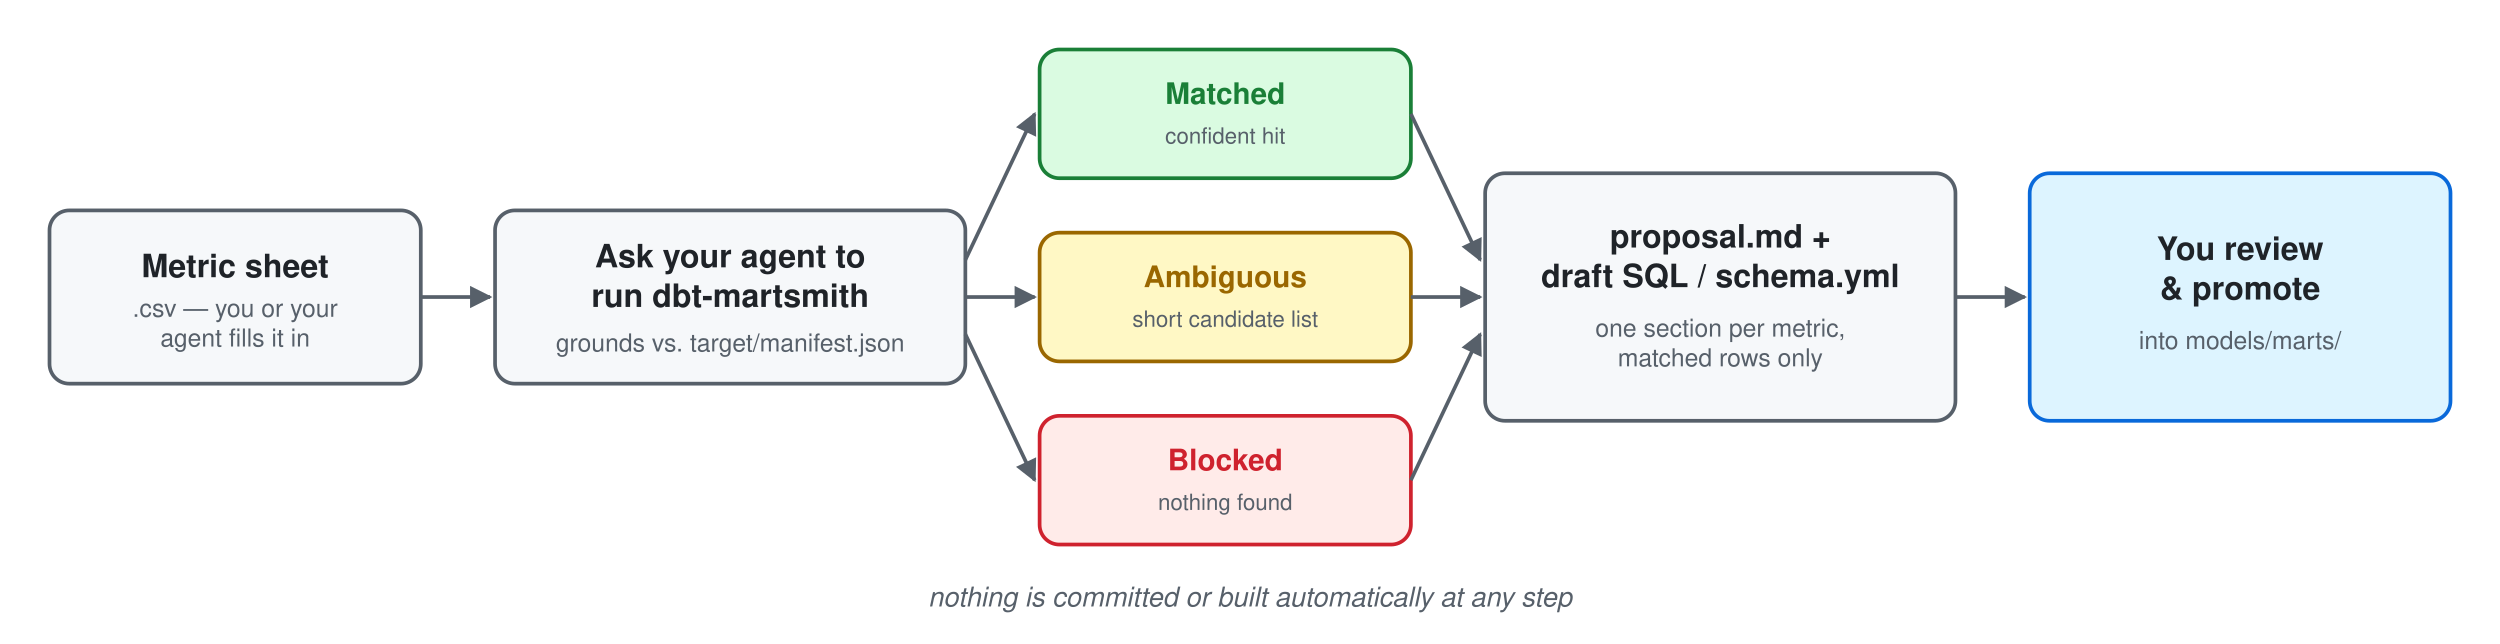
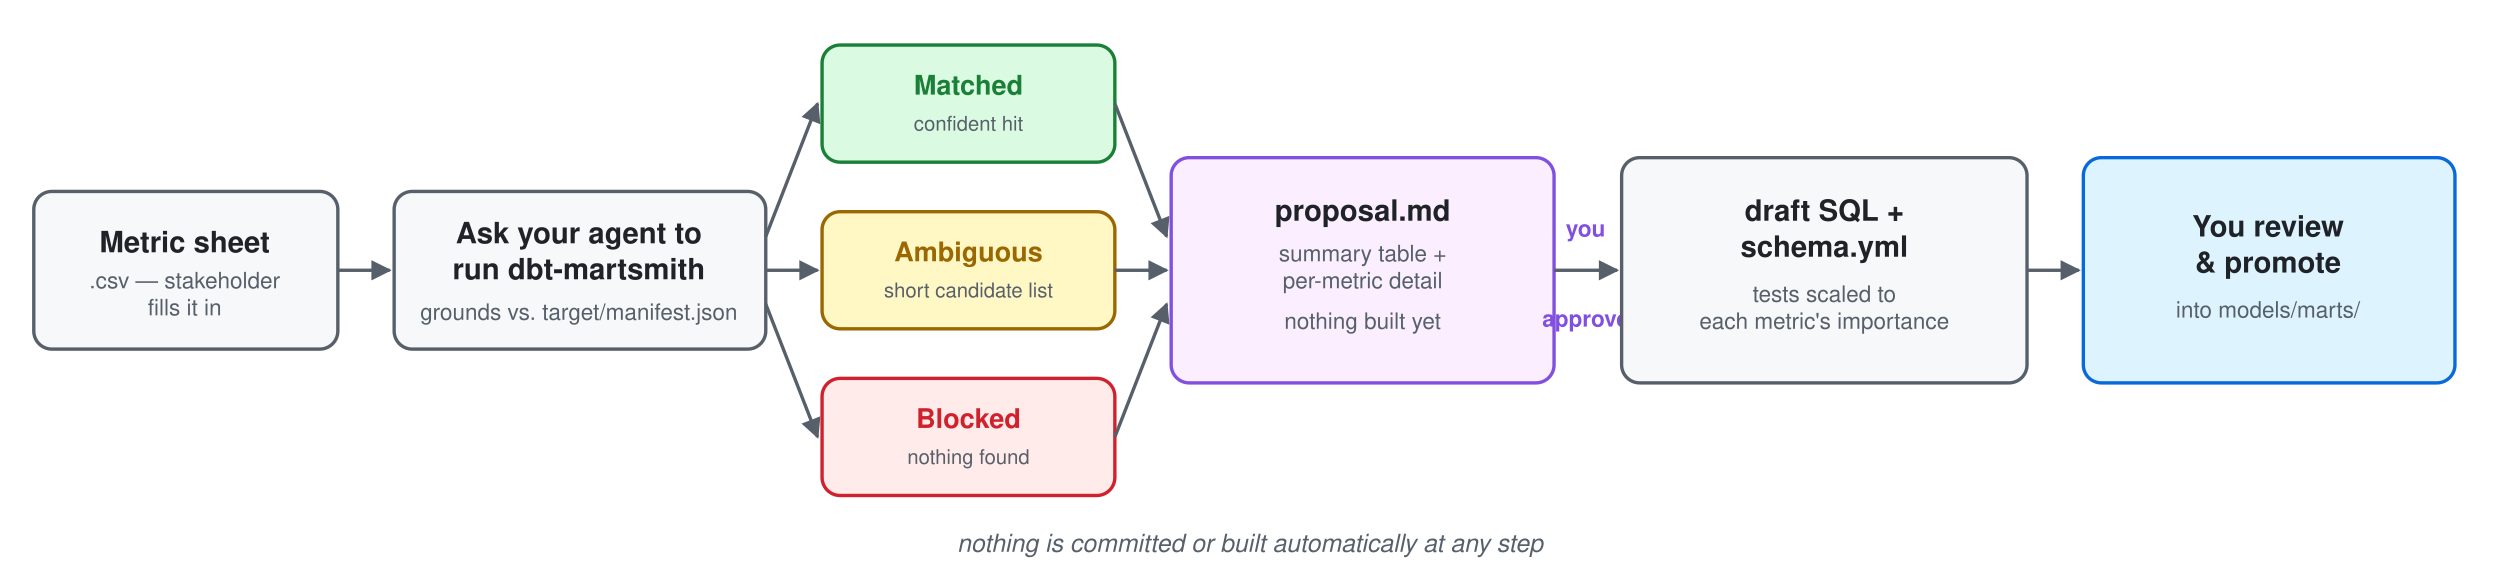
- <svg xmlns="http://www.w3.org/2000/svg" viewBox="0 0 1010 260" font-family="Helvetica, Arial, sans-serif">
+ <svg xmlns="http://www.w3.org/2000/svg" viewBox="0 0 1110 260" font-family="Helvetica, Arial, sans-serif">
  <defs>
    <marker id="arrow" viewBox="0 0 10 10" refX="9" refY="5" markerWidth="6" markerHeight="6" orient="auto-start-reverse">
      <path d="M0,0 L10,5 L0,10 z" fill="#57606a" />
    </marker>
  </defs>
  <style>
    .box { fill: #f6f8fa; stroke: #57606a; stroke-width: 1.5; }
    .final { fill: #ddf4ff; stroke: #0969da; stroke-width: 1.5; }
+     .pending { fill: #fbefff; stroke: #8250df; stroke-width: 1.5; }
    .matched { fill: #dafbe1; stroke: #1a7f37; }
    .ambiguous { fill: #fff8c5; stroke: #9a6700; }
    .blocked { fill: #ffebe9; stroke: #cf222e; }
    .title { font-size: 13px; font-weight: 700; fill: #1f2328; }
    .sub { font-size: 10px; fill: #57606a; }
    .small-title { font-size: 12px; font-weight: 700; }
    .small-sub { font-size: 9px; fill: #57606a; }
    .arrow { stroke: #57606a; stroke-width: 1.5; fill: none; marker-end: url(#arrow); }
    .note { font-size: 11px; fill: #57606a; font-style: italic; }
+     .gate-note { font-size: 10px; fill: #8250df; font-weight: 700; }
  </style>
-   <rect class="box" x="20" y="85" width="150" height="70" rx="8" />
-   <text class="title" x="95" y="112" text-anchor="middle">Metric sheet</text>
-   <text class="sub" x="95" y="128" text-anchor="middle">.csv — you or your</text>
-   <text class="sub" x="95" y="140" text-anchor="middle">agent fills it in</text>
-   <line class="arrow" x1="170" y1="120" x2="198" y2="120" />
-   <rect class="box" x="200" y="85" width="190" height="70" rx="8" />
-   <text class="title" x="295" y="108" text-anchor="middle">Ask your agent to</text>
-   <text class="title" x="295" y="124" text-anchor="middle">run dbt-martsmith</text>
-   <text class="sub" x="295" y="142" text-anchor="middle">grounds vs. target/manifest.json</text>
-   <line class="arrow" x1="390" y1="105" x2="418" y2="46" />
-   <line class="arrow" x1="390" y1="120" x2="418" y2="120" />
-   <line class="arrow" x1="390" y1="135" x2="418" y2="194" />
-   <rect class="box matched" x="420" y="20" width="150" height="52" rx="8" />
-   <text class="small-title" x="495" y="42" text-anchor="middle" fill="#1a7f37">Matched</text>
-   <text class="small-sub" x="495" y="58" text-anchor="middle">confident hit</text>
-   <rect class="box ambiguous" x="420" y="94" width="150" height="52" rx="8" />
-   <text class="small-title" x="495" y="116" text-anchor="middle" fill="#9a6700">Ambiguous</text>
-   <text class="small-sub" x="495" y="132" text-anchor="middle">short candidate list</text>
-   <rect class="box blocked" x="420" y="168" width="150" height="52" rx="8" />
-   <text class="small-title" x="495" y="190" text-anchor="middle" fill="#cf222e">Blocked</text>
-   <text class="small-sub" x="495" y="206" text-anchor="middle">nothing found</text>
-   <line class="arrow" x1="570" y1="46" x2="598" y2="105" />
-   <line class="arrow" x1="570" y1="120" x2="598" y2="120" />
-   <line class="arrow" x1="570" y1="194" x2="598" y2="135" />
-   <rect class="box" x="600" y="70" width="190" height="100" rx="8" />
-   <text class="title" x="695" y="100" text-anchor="middle">proposal.md +</text>
-   <text class="title" x="695" y="116" text-anchor="middle">draft SQL / schema.yml</text>
-   <text class="sub" x="695" y="136" text-anchor="middle">one section per metric,</text>
-   <text class="sub" x="695" y="148" text-anchor="middle">matched rows only</text>
-   <line class="arrow" x1="790" y1="120" x2="818" y2="120" />
-   <rect class="box final" x="820" y="70" width="170" height="100" rx="8" />
-   <text class="title" x="905" y="105" text-anchor="middle" fill="#0969da">You review</text>
-   <text class="title" x="905" y="121" text-anchor="middle" fill="#0969da">&amp; promote</text>
-   <text class="sub" x="905" y="141" text-anchor="middle">into models/marts/</text>
-   <text class="note" x="505" y="245" text-anchor="middle">nothing is committed or built automatically at any step</text>
+   <rect class="box" x="15" y="85" width="135" height="70" rx="8" />
+   <text class="title" x="82" y="112" text-anchor="middle">Metric sheet</text>
+   <text class="sub" x="82" y="128" text-anchor="middle">.csv — stakeholder</text>
+   <text class="sub" x="82" y="140" text-anchor="middle">fills it in</text>
+   <line class="arrow" x1="150" y1="120" x2="173" y2="120" />
+   <rect class="box" x="175" y="85" width="165" height="70" rx="8" />
+   <text class="title" x="257" y="108" text-anchor="middle">Ask your agent to</text>
+   <text class="title" x="257" y="124" text-anchor="middle">run dbt-martsmith</text>
+   <text class="sub" x="257" y="142" text-anchor="middle">grounds vs. target/manifest.json</text>
+   <line class="arrow" x1="340" y1="105" x2="363" y2="46" />
+   <line class="arrow" x1="340" y1="120" x2="363" y2="120" />
+   <line class="arrow" x1="340" y1="135" x2="363" y2="194" />
+   <rect class="box matched" x="365" y="20" width="130" height="52" rx="8" />
+   <text class="small-title" x="430" y="42" text-anchor="middle" fill="#1a7f37">Matched</text>
+   <text class="small-sub" x="430" y="58" text-anchor="middle">confident hit</text>
+   <rect class="box ambiguous" x="365" y="94" width="130" height="52" rx="8" />
+   <text class="small-title" x="430" y="116" text-anchor="middle" fill="#9a6700">Ambiguous</text>
+   <text class="small-sub" x="430" y="132" text-anchor="middle">short candidate list</text>
+   <rect class="box blocked" x="365" y="168" width="130" height="52" rx="8" />
+   <text class="small-title" x="430" y="190" text-anchor="middle" fill="#cf222e">Blocked</text>
+   <text class="small-sub" x="430" y="206" text-anchor="middle">nothing found</text>
+   <line class="arrow" x1="495" y1="46" x2="518" y2="105" />
+   <line class="arrow" x1="495" y1="120" x2="518" y2="120" />
+   <line class="arrow" x1="495" y1="194" x2="518" y2="135" />
+   <rect class="box pending" x="520" y="70" width="170" height="100" rx="8" />
+   <text class="title" x="605" y="98" text-anchor="middle" fill="#8250df">proposal.md</text>
+   <text class="sub" x="605" y="116" text-anchor="middle">summary table +</text>
+   <text class="sub" x="605" y="128" text-anchor="middle">per-metric detail</text>
+   <text class="sub" x="605" y="146" text-anchor="middle">nothing built yet</text>
+   <line class="arrow" x1="690" y1="120" x2="718" y2="120" />
+   <text class="gate-note" x="704" y="105" text-anchor="middle">you</text>
+   <text class="gate-note" x="704" y="145" text-anchor="middle">approve</text>
+   <rect class="box" x="720" y="70" width="180" height="100" rx="8" />
+   <text class="title" x="810" y="98" text-anchor="middle">draft SQL +</text>
+   <text class="title" x="810" y="114" text-anchor="middle">schema.yml</text>
+   <text class="sub" x="810" y="134" text-anchor="middle">tests scaled to</text>
+   <text class="sub" x="810" y="146" text-anchor="middle">each metric's importance</text>
+   <line class="arrow" x1="900" y1="120" x2="923" y2="120" />
+   <rect class="box final" x="925" y="70" width="165" height="100" rx="8" />
+   <text class="title" x="1007" y="105" text-anchor="middle" fill="#0969da">You review</text>
+   <text class="title" x="1007" y="121" text-anchor="middle" fill="#0969da">&amp; promote</text>
+   <text class="sub" x="1007" y="141" text-anchor="middle">into models/marts/</text>
+   <text class="note" x="555" y="245" text-anchor="middle">nothing is committed or built automatically at any step</text>
</svg>
